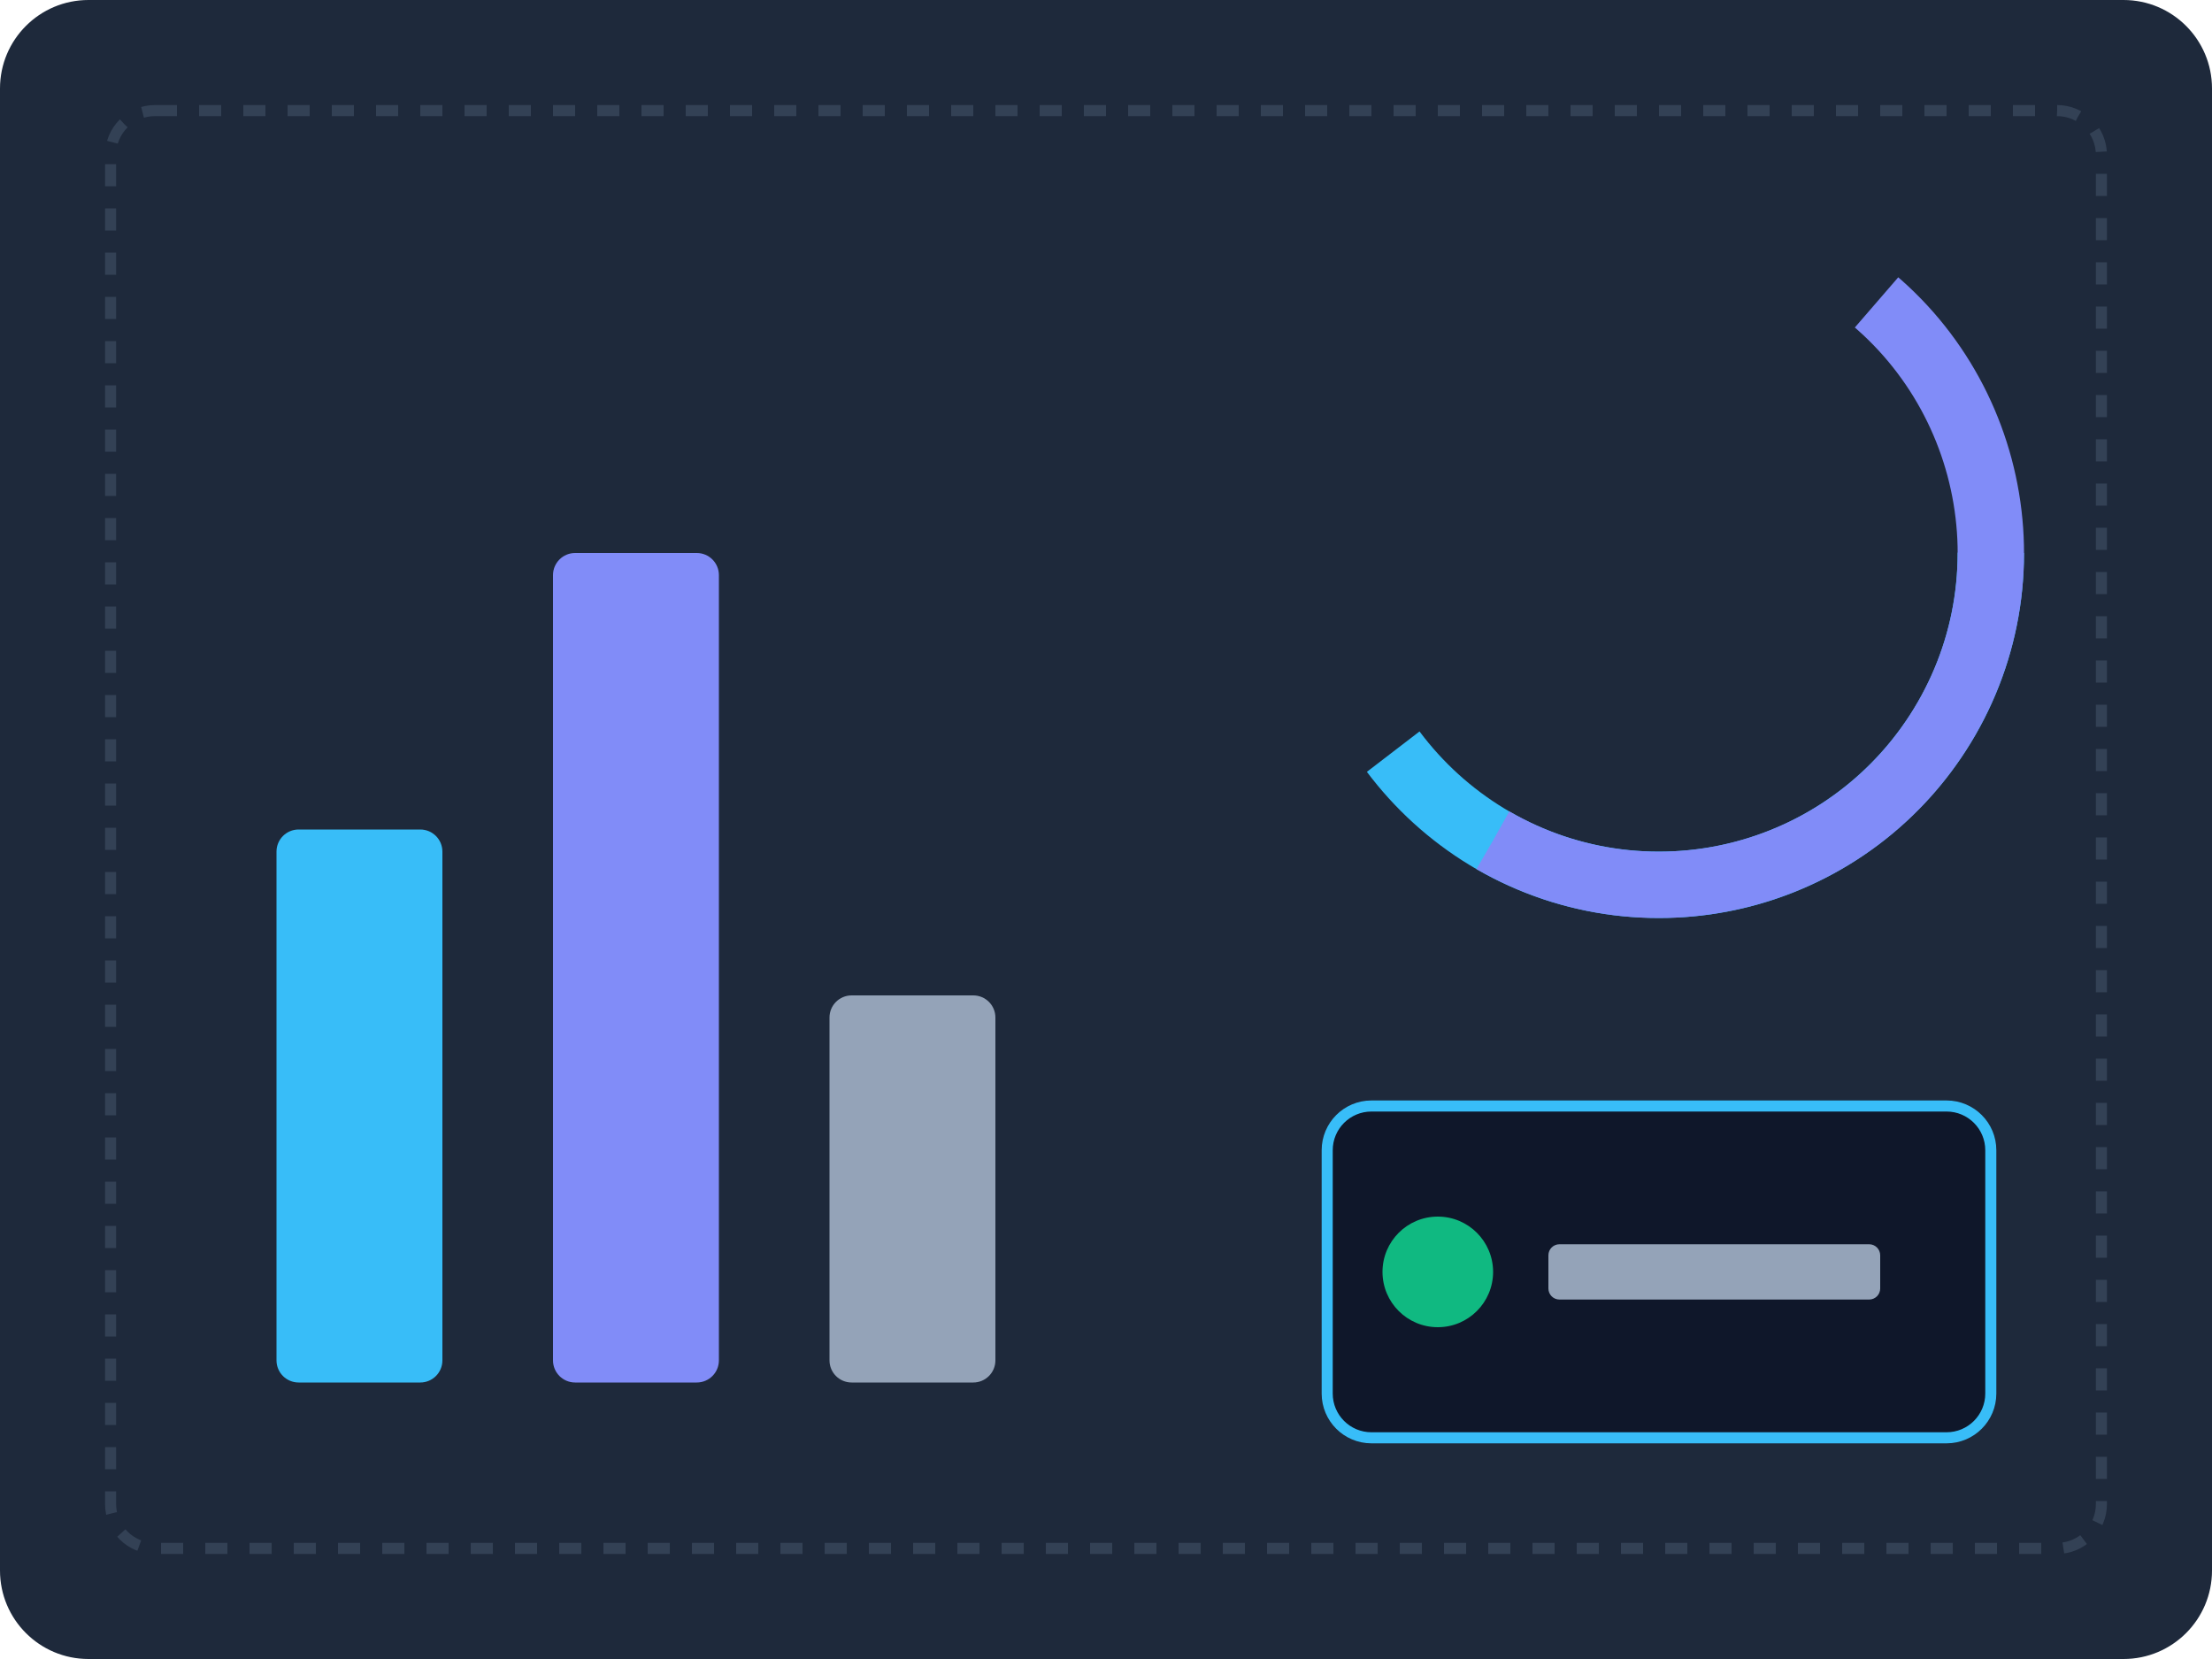
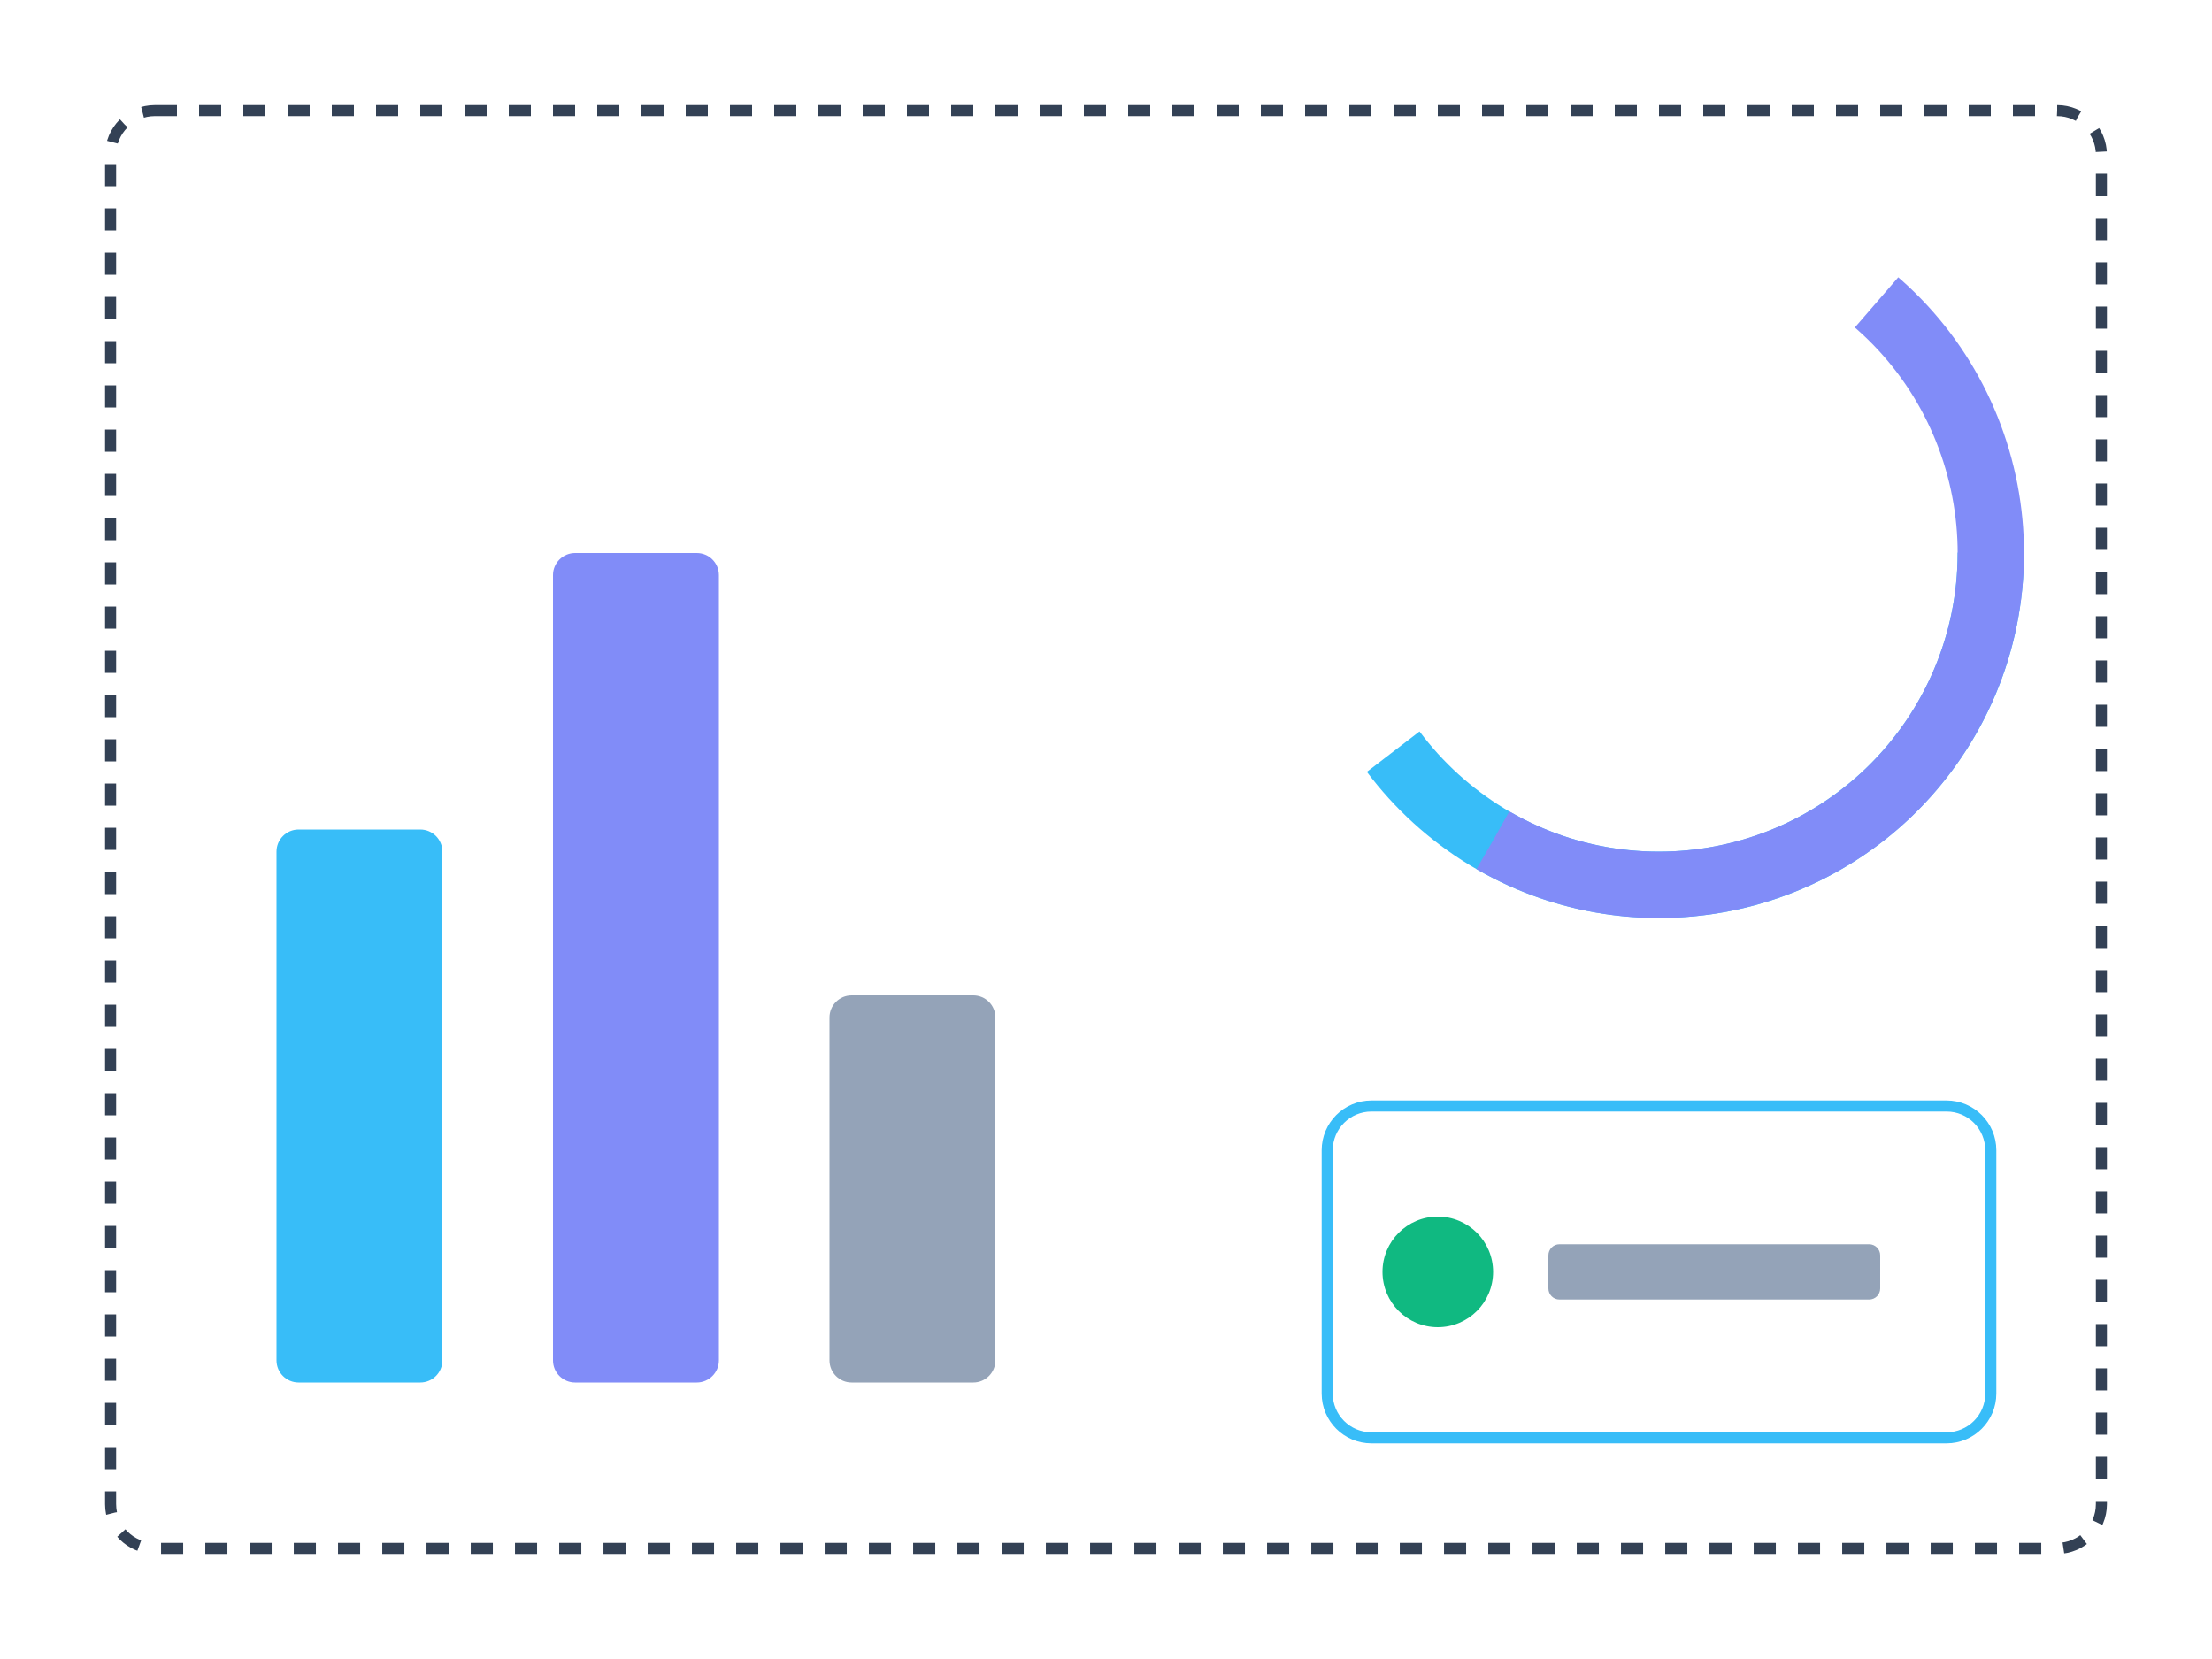
<svg xmlns="http://www.w3.org/2000/svg" width="400" height="300" viewBox="0 0 400 300" fill="none">
-   <rect width="400" height="300" rx="16" fill="#1E293B" />
  <rect x="20" y="20" width="360" height="260" rx="8" stroke="#334155" stroke-width="2" stroke-dasharray="4 4" />
  <rect x="50" y="150" width="30" height="100" rx="4" fill="#38BDF8" />
  <rect x="100" y="100" width="30" height="150" rx="4" fill="#818CF8" />
  <rect x="150" y="180" width="30" height="70" rx="4" fill="#94A3B8" />
  <circle cx="300" cy="100" r="60" stroke="#38BDF8" stroke-width="12" stroke-dasharray="250" stroke-dashoffset="100" />
  <circle cx="300" cy="100" r="60" stroke="#818CF8" stroke-width="12" stroke-dasharray="250" stroke-dashoffset="300" transform="rotate(120 300 100)" />
-   <rect x="240" y="200" width="120" height="60" rx="8" fill="#0F172A" stroke="#38BDF8" stroke-width="2" />
+   <rect x="240" y="200" width="120" height="60" rx="8" fill="none" stroke="#38BDF8" stroke-width="2" />
  <circle cx="260" cy="230" r="10" fill="#10B981" />
  <rect x="280" y="225" width="60" height="10" rx="2" fill="#94A3B8" />
</svg>
